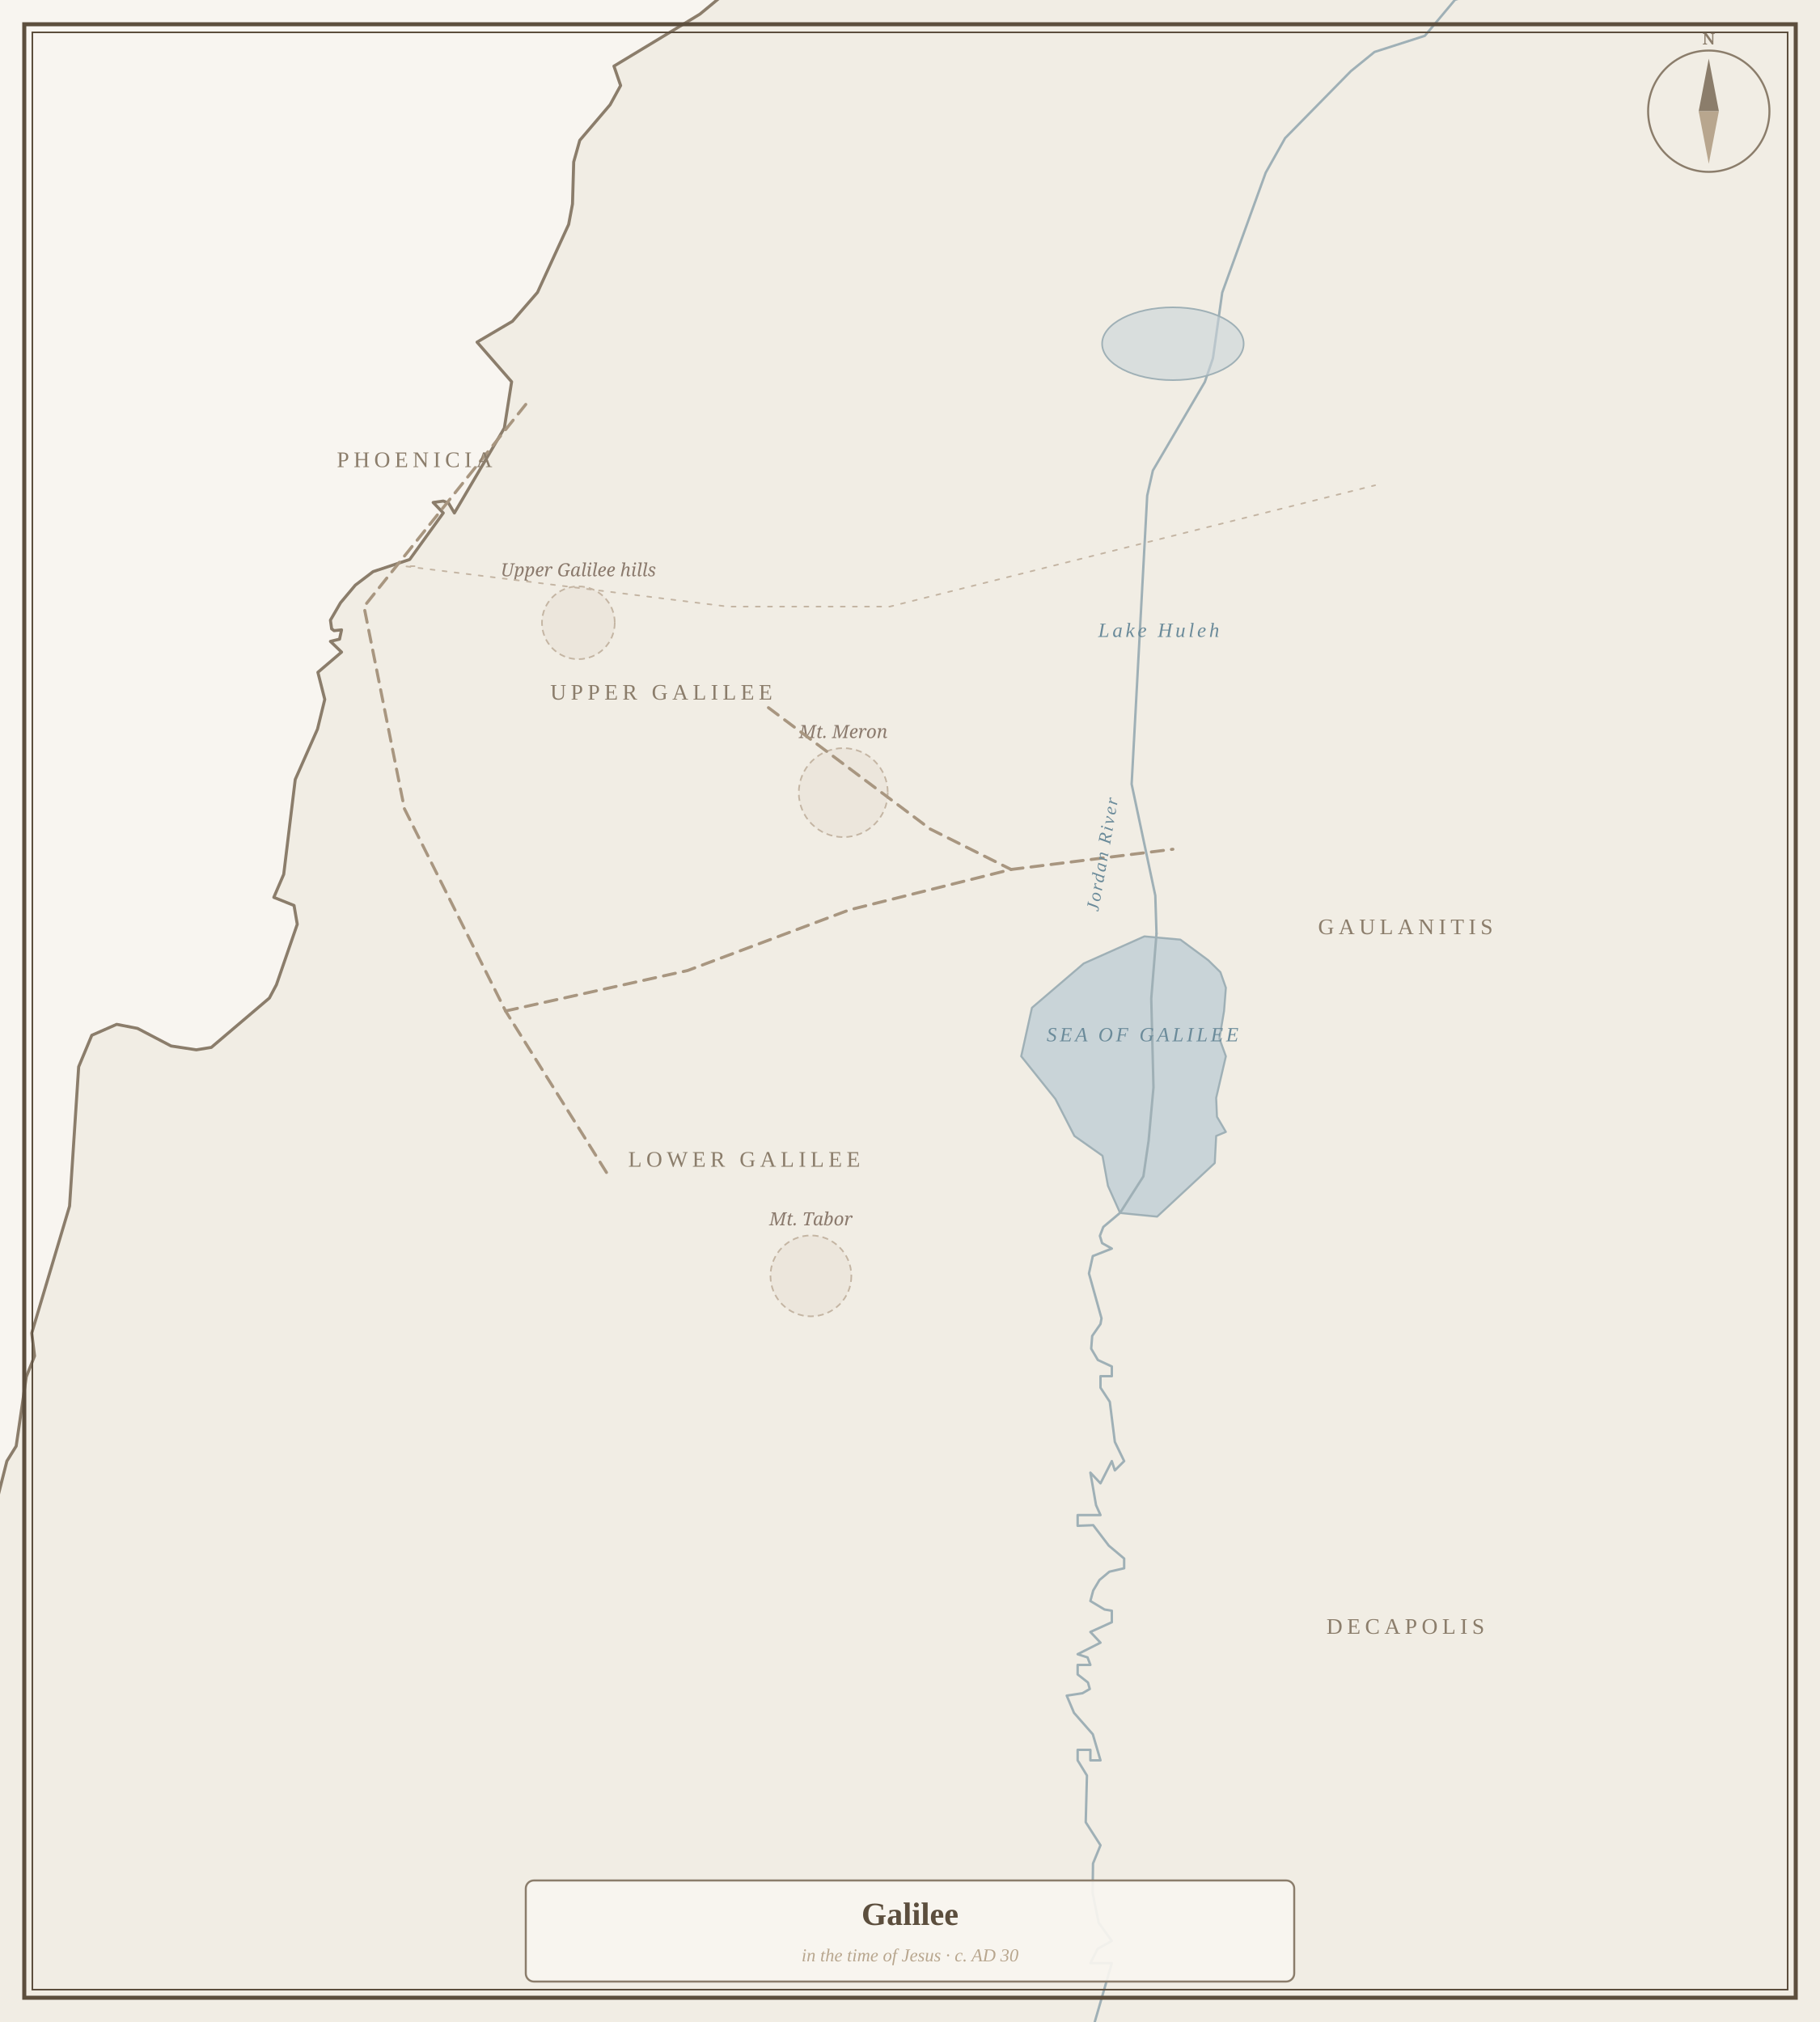
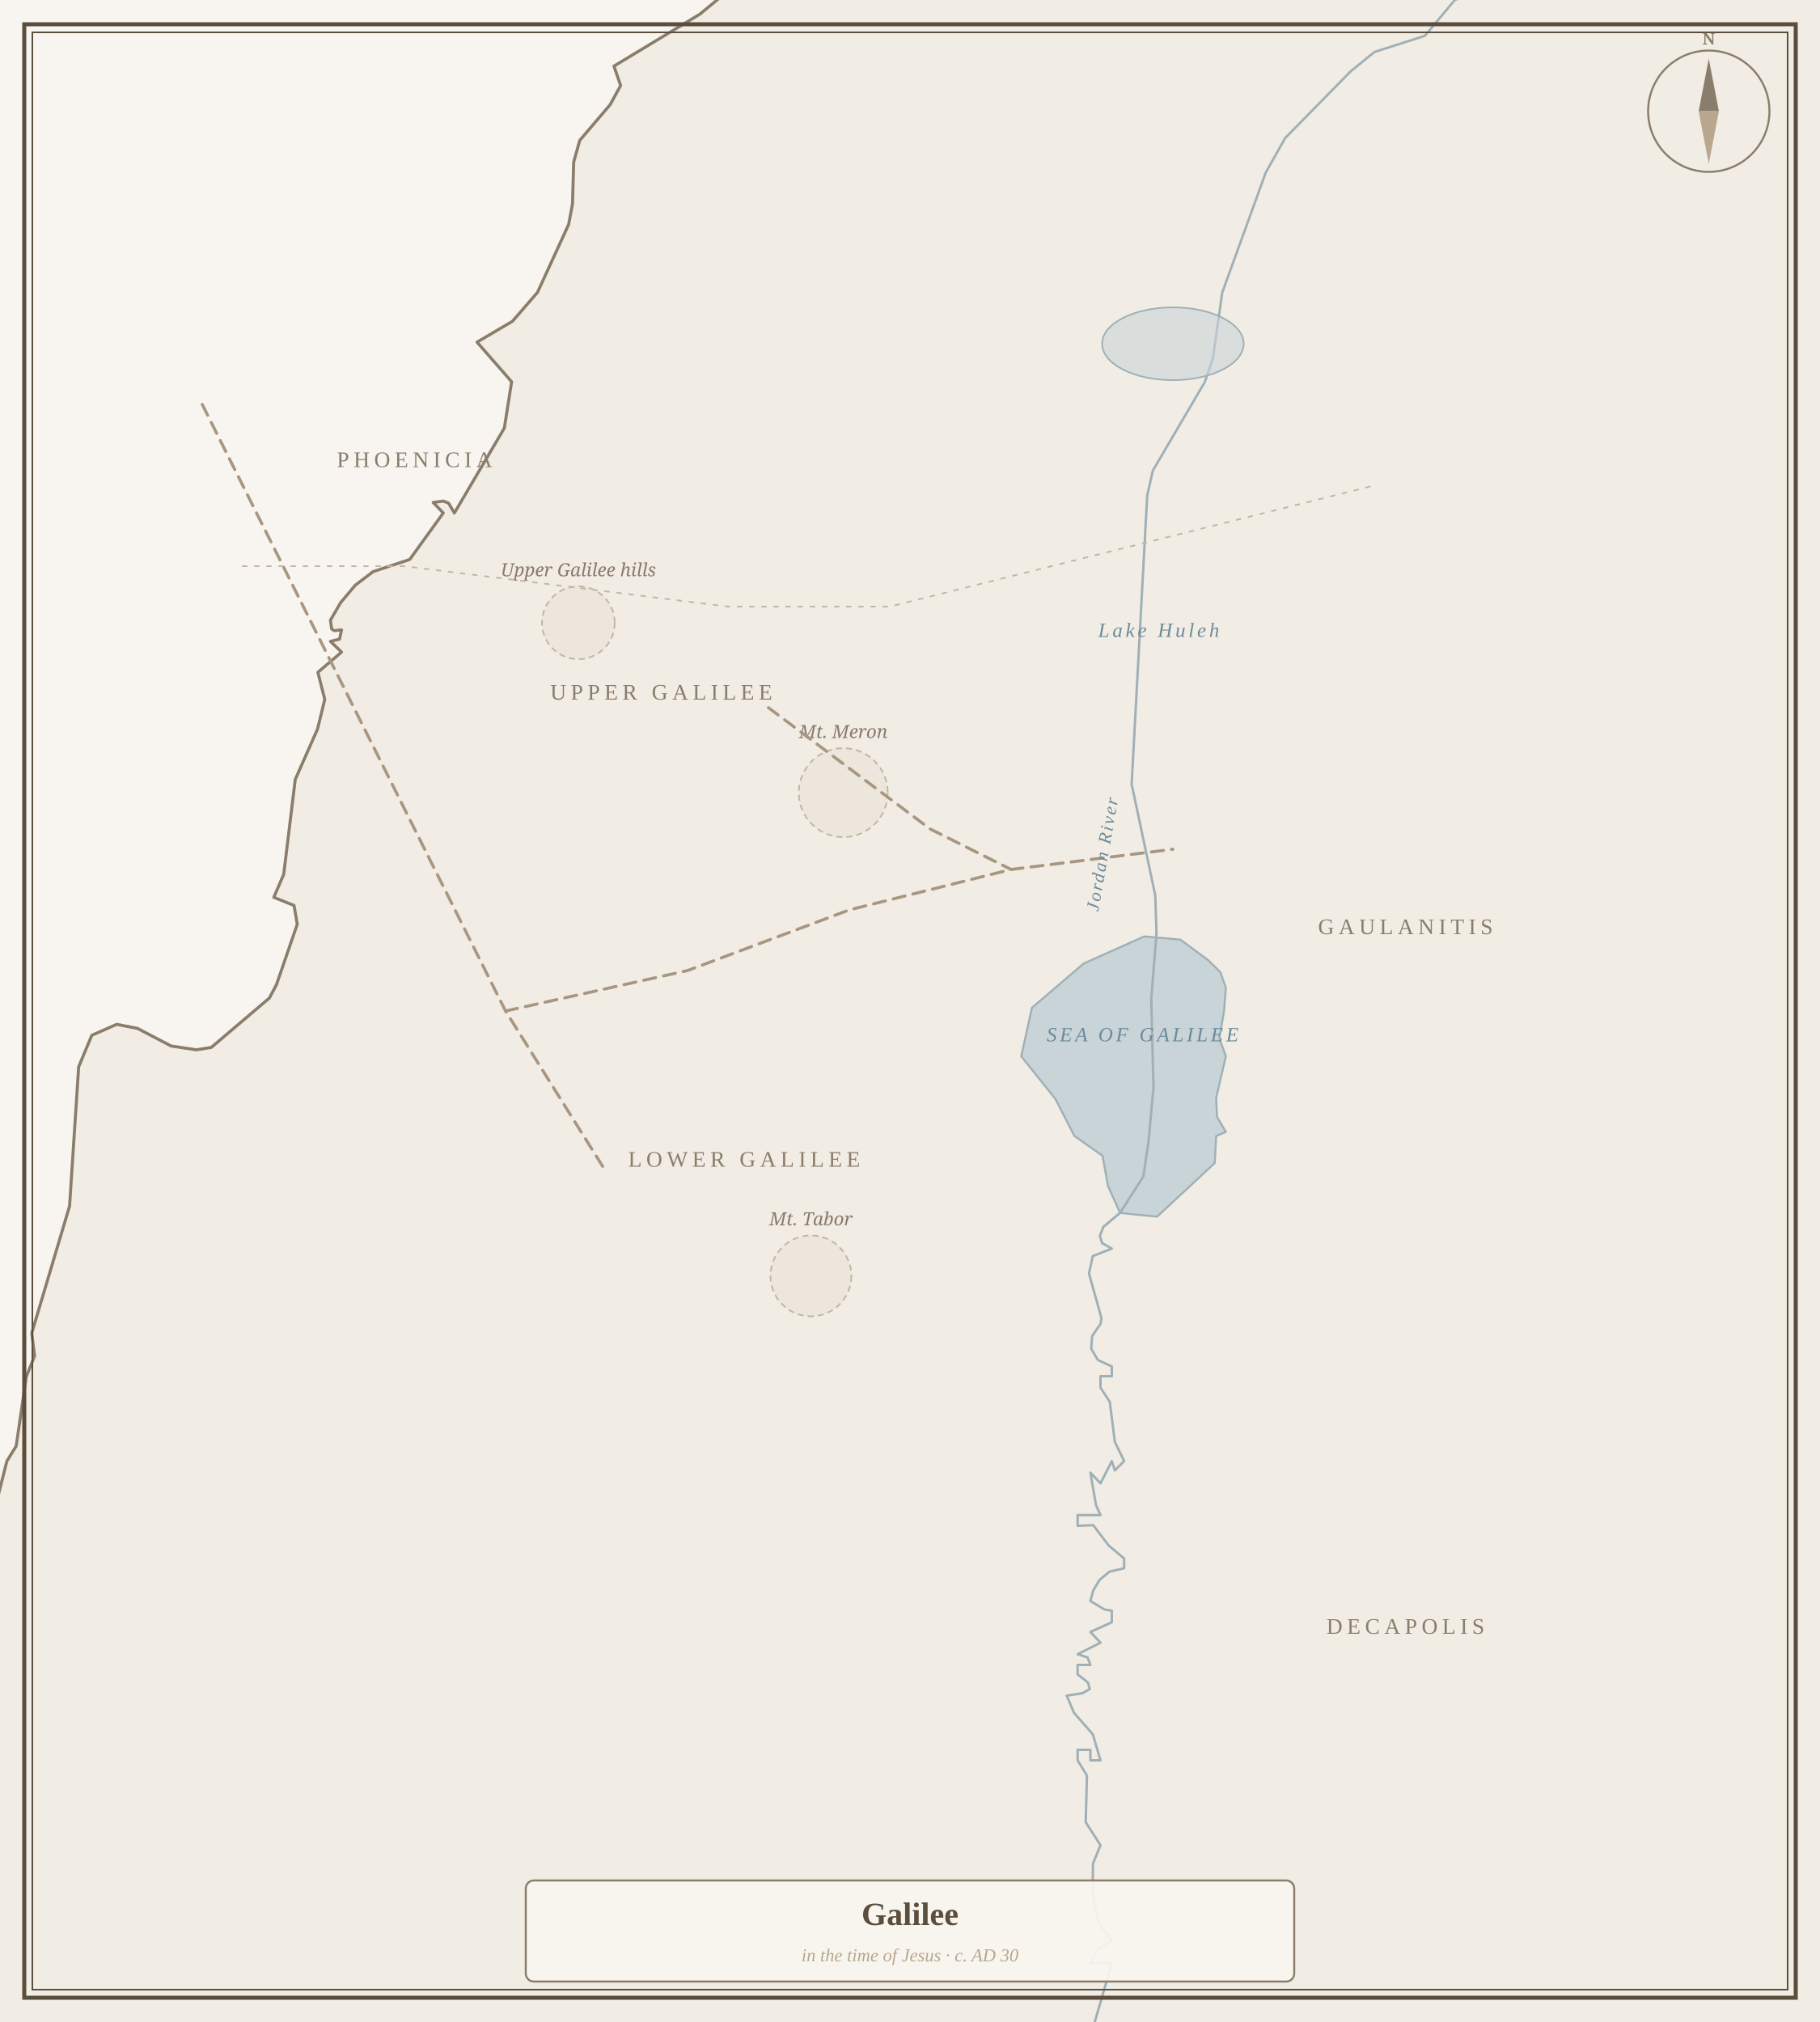
<svg xmlns="http://www.w3.org/2000/svg" viewBox="0 0 900 1000" width="900" height="1000">
  <defs>
    <filter id="parchment-texture">
      <feTurbulence type="fractalNoise" baseFrequency="0.04" numOctaves="3" result="noise" />
      <feColorMatrix type="matrix" values="0 0 0 0 0.95  0 0 0 0 0.93  0 0 0 0 0.89  0 0 0 0.04 0" in="noise" result="tint" />
      <feBlend in="SourceGraphic" in2="tint" mode="multiply" />
    </filter>
  </defs>
  <rect x="0" y="0" width="900" height="1000" fill="#F8F5F0" />
  <polygon points="-45,1050 -45,914.1 3.4,722.6 8,715.2 13,680.9 17.1,670.6 15.7,659.3 34.4,596.5 38.9,527.6 45.4,512 57.7,506.6 68,508.6 84.6,517.3 97.1,519.2 104.5,518 133.2,493.6 136.7,487 147,457.1 145.4,447.8 135.4,443.8 140.3,432.4 146,385.5 157,360.6 160.6,345.9 157.2,332.5 168.9,322.5 163.4,317.2 167.9,316.1 168.9,311.5 165.2,311.9 164,311 163.4,306.7 168.4,298.1 175.7,289.4 184.5,282.7 202.6,276.7 219.2,253.7 214.2,248.5 219.2,247.8 221.8,248.8 224.7,253.7 249.4,211.7 253,188.8 235.9,169.2 253.4,158.9 265.8,144.6 281.2,111 283.1,100.9 283.7,80.1 286.7,69.4 301.7,51.8 306.9,42.3 303.6,32.7 346.1,7 367.5,-10.7 376.7,-33.4 378.4,-43.3 381.5,-50 945,-50 945,1050" fill="#F1EDE4" stroke="none" />
  <polygon points="605.3,500 603,513.6 606.2,522.4 601.4,543 601.8,552.3 606.2,559.8 601.4,561.8 600.7,575.2 572.2,601.7 553.9,599.9 547.9,586.5 545.2,571.6 531.3,561.8 521.9,543.5 505,522.4 510.3,498.4 535.9,476.5 565.9,463.1 583.7,464.7 597.5,474.9 603.5,480.8 606.2,488.5 605.3,500" fill="#C9D4D8" stroke="#9FB0B6" stroke-width="1" stroke-linejoin="round" />
  <polyline points="571.9,461.7 569.3,493.9 570.4,537.8 568,564.1 565.4,581.8 553.9,599.8" fill="none" stroke="#9FB0B6" stroke-width="1.2" stroke-linecap="round" stroke-linejoin="round" />
  <polyline points="756.9,-50 749.7,-40.6 739.2,-8.8 732.4,-4.1 719.5,-0.1 704.6,17.7 679.7,25.7 668,35.2 635.5,68.3 625.9,85.4 604.4,144.7 599.8,177.2 595.8,188.9 570.1,232.7 567.3,245.1 559.6,387.8 571.3,442.9 571.9,461.7" fill="none" stroke="#9FB0B6" stroke-width="1.2" stroke-linecap="round" stroke-linejoin="round" />
  <polyline points="553.9,599.8 545.6,606.8 543.9,611.2 545,614.8 549.8,617.5 540.4,621.2 538.5,629.8 544.7,652 544.2,654.8 540.1,660.7 539.6,667 542.9,672.6 549.8,675.8 549.8,680.6 544.2,680.6 544.2,686.3 548.8,693.3 551.3,713.1 555.9,722.6 551.3,727.2 549.8,722.6 544.2,733.6 539.2,728.3 542,744.4 544.2,749.3 532.9,749.3 532.9,754.6 540.6,754.3 548.3,764.4 555.9,770.8 555.9,775.6 548.6,777.3 543.7,781.4 540.6,786.6 539.2,791.8 546.2,796 549.8,796.6 549.8,802.3 539.2,807.1 544.2,812.4 532.9,818.1 537.8,819.7 539.2,823.4 532.9,823.4 532.9,828.1 538,832.1 538.9,835.3 535.3,837.4 527.5,838.6 531.1,847.1 540.4,857.7 544.2,870.6 539.2,870.6 539.2,865.4 532.9,865.4 532.9,870.6 537.5,878.1 536.9,901.2 544.2,912.6 540.5,921.6 540.3,936.2 543.3,950.9 549.8,959.9 542.8,963.8 539.2,970.9 549.8,970.9 535.7,1019.5 539.2,1028.6 539.2,1034.4 532.4,1037.1 528.7,1040.6 528.7,1044.8 532.7,1050" fill="none" stroke="#9FB0B6" stroke-width="1.2" stroke-linecap="round" stroke-linejoin="round" />
  <polygon points="-45,1050 -45,914.1 3.4,722.6 8,715.2 13,680.9 17.1,670.6 15.7,659.3 34.4,596.5 38.9,527.6 45.4,512 57.7,506.6 68,508.6 84.6,517.3 97.1,519.2 104.5,518 133.2,493.6 136.7,487 147,457.1 145.4,447.8 135.4,443.8 140.3,432.4 146,385.5 157,360.6 160.6,345.9 157.2,332.5 168.9,322.5 163.4,317.2 167.9,316.1 168.9,311.5 165.2,311.9 164,311 163.4,306.7 168.4,298.1 175.7,289.4 184.5,282.7 202.6,276.7 219.2,253.7 214.2,248.5 219.2,247.8 221.8,248.8 224.7,253.7 249.4,211.7 253,188.8 235.9,169.2 253.4,158.9 265.8,144.6 281.2,111 283.1,100.9 283.7,80.1 286.7,69.4 301.7,51.8 306.9,42.3 303.6,32.7 346.1,7 367.5,-10.7 376.7,-33.4 378.4,-43.3 381.5,-50 945,-50 945,1050" fill="none" stroke="#8B7D6B" stroke-width="1.5" stroke-linejoin="round" />
  <circle cx="417" cy="392" r="22" fill="rgba(196,181,163,0.12)" stroke="#C4B5A3" stroke-width="0.8" stroke-dasharray="3,2" />
  <text x="417" y="365" text-anchor="middle" font-family="Georgia, serif" font-style="italic" font-size="9" fill="#8B7A6D">Mt. Meron</text>
  <circle cx="401" cy="631" r="20" fill="rgba(196,181,163,0.12)" stroke="#C4B5A3" stroke-width="0.8" stroke-dasharray="3,2" />
  <text x="401" y="606" text-anchor="middle" font-family="Georgia, serif" font-style="italic" font-size="9" fill="#8B7A6D">Mt. Tabor</text>
  <circle cx="286" cy="308" r="18" fill="rgba(196,181,163,0.12)" stroke="#C4B5A3" stroke-width="0.8" stroke-dasharray="3,2" />
  <text x="286" y="285" text-anchor="middle" font-family="Georgia, serif" font-style="italic" font-size="9" fill="#8B7A6D">Upper Galilee hills</text>
  <g id="overlay-galilee" fill="none" stroke="#A89680" stroke-width="1.5" stroke-dasharray="6,4" stroke-linecap="round" stroke-linejoin="round">
-     <polyline points="260,200 180,300 200,400 250,500 300,580" />
+     <polyline points="100,200 150,300 200,400 250,500 300,580" />
    <polyline points="250,500 340,480 420,450 500,430 580,420" />
    <polyline points="380,350 420,380 460,410 500,430" />
  </g>
  <g fill="#C9D4D8" fill-opacity="0.6" stroke="#9FB0B6" stroke-width="0.8">
    <ellipse cx="580" cy="170" rx="35" ry="18" />
  </g>
  <g fill="none" stroke="#C4B5A3" stroke-width="0.8" stroke-dasharray="2,4" stroke-linecap="round">
-     <polyline points="205,280 200,280 280,290 360,300 440,300 520,280 600,260 680,240" />
+     <polyline points="120,280 200,280 280,290 360,300 440,300 520,280 600,260 680,240" />
  </g>
  <text x="565" y="515" text-anchor="middle" font-family="Georgia, 'Times New Roman', serif" font-size="10" font-style="italic" font-weight="normal" letter-spacing="0.15em" fill="#6B8B9A">SEA OF GALILEE</text>
  <text x="327" y="346" text-anchor="middle" font-family="Georgia, 'Times New Roman', serif" font-size="11" font-style="normal" font-weight="normal" letter-spacing="0.2em" fill="#8B7D6B">UPPER GALILEE</text>
  <text x="368" y="577" text-anchor="middle" font-family="Georgia, 'Times New Roman', serif" font-size="11" font-style="normal" font-weight="normal" letter-spacing="0.2em" fill="#8B7D6B">LOWER GALILEE</text>
  <text x="548" y="423" text-anchor="middle" font-family="Georgia, 'Times New Roman', serif" font-size="9" font-style="italic" font-weight="normal" letter-spacing="0.1em" fill="#6B8B9A" transform="rotate(-80, 548, 423)">Jordan River</text>
  <text x="573" y="315" text-anchor="middle" font-family="Georgia, 'Times New Roman', serif" font-size="10" font-style="italic" font-weight="normal" letter-spacing="0.15em" fill="#6B8B9A">Lake Huleh</text>
  <text x="205" y="231" text-anchor="middle" font-family="Georgia, 'Times New Roman', serif" font-size="11" font-style="normal" font-weight="normal" letter-spacing="0.2em" fill="#8B7D6B">PHOENICIA</text>
  <text x="695" y="462" text-anchor="middle" font-family="Georgia, 'Times New Roman', serif" font-size="11" font-style="normal" font-weight="normal" letter-spacing="0.2em" fill="#8B7D6B">GAULANITIS</text>
  <text x="695" y="808" text-anchor="middle" font-family="Georgia, 'Times New Roman', serif" font-size="11" font-style="normal" font-weight="normal" letter-spacing="0.2em" fill="#8B7D6B">DECAPOLIS</text>
  <rect x="12" y="12" width="876" height="976" fill="none" stroke="#5C4E3D" stroke-width="2" />
  <rect x="16" y="16" width="868" height="968" fill="none" stroke="#5C4E3D" stroke-width="0.8" />
  <rect x="260" y="930" width="380" height="50" rx="4" fill="rgba(248,245,240,0.92)" stroke="#8B7D6B" stroke-width="1" />
  <text x="450" y="952" text-anchor="middle" font-family="Georgia, 'Times New Roman', serif" font-size="16" font-weight="bold" fill="#5C4E3D">Galilee</text>
  <text x="450" y="970" text-anchor="middle" font-family="Georgia, 'Times New Roman', serif" font-size="9" font-style="italic" fill="#B8A68E">in the time of Jesus · c. AD 30</text>
  <circle cx="845" cy="55" r="30" fill="#F1EDE4" stroke="#8B7D6B" stroke-width="1" />
  <polygon points="845,29 840,55 850,55" fill="#8B7D6B" />
  <polygon points="845,81 840,55 850,55" fill="#B8A68E" />
  <text x="845" y="22" text-anchor="middle" font-family="Georgia, serif" font-size="8" font-weight="bold" fill="#8B7D6B">N</text>
</svg>
